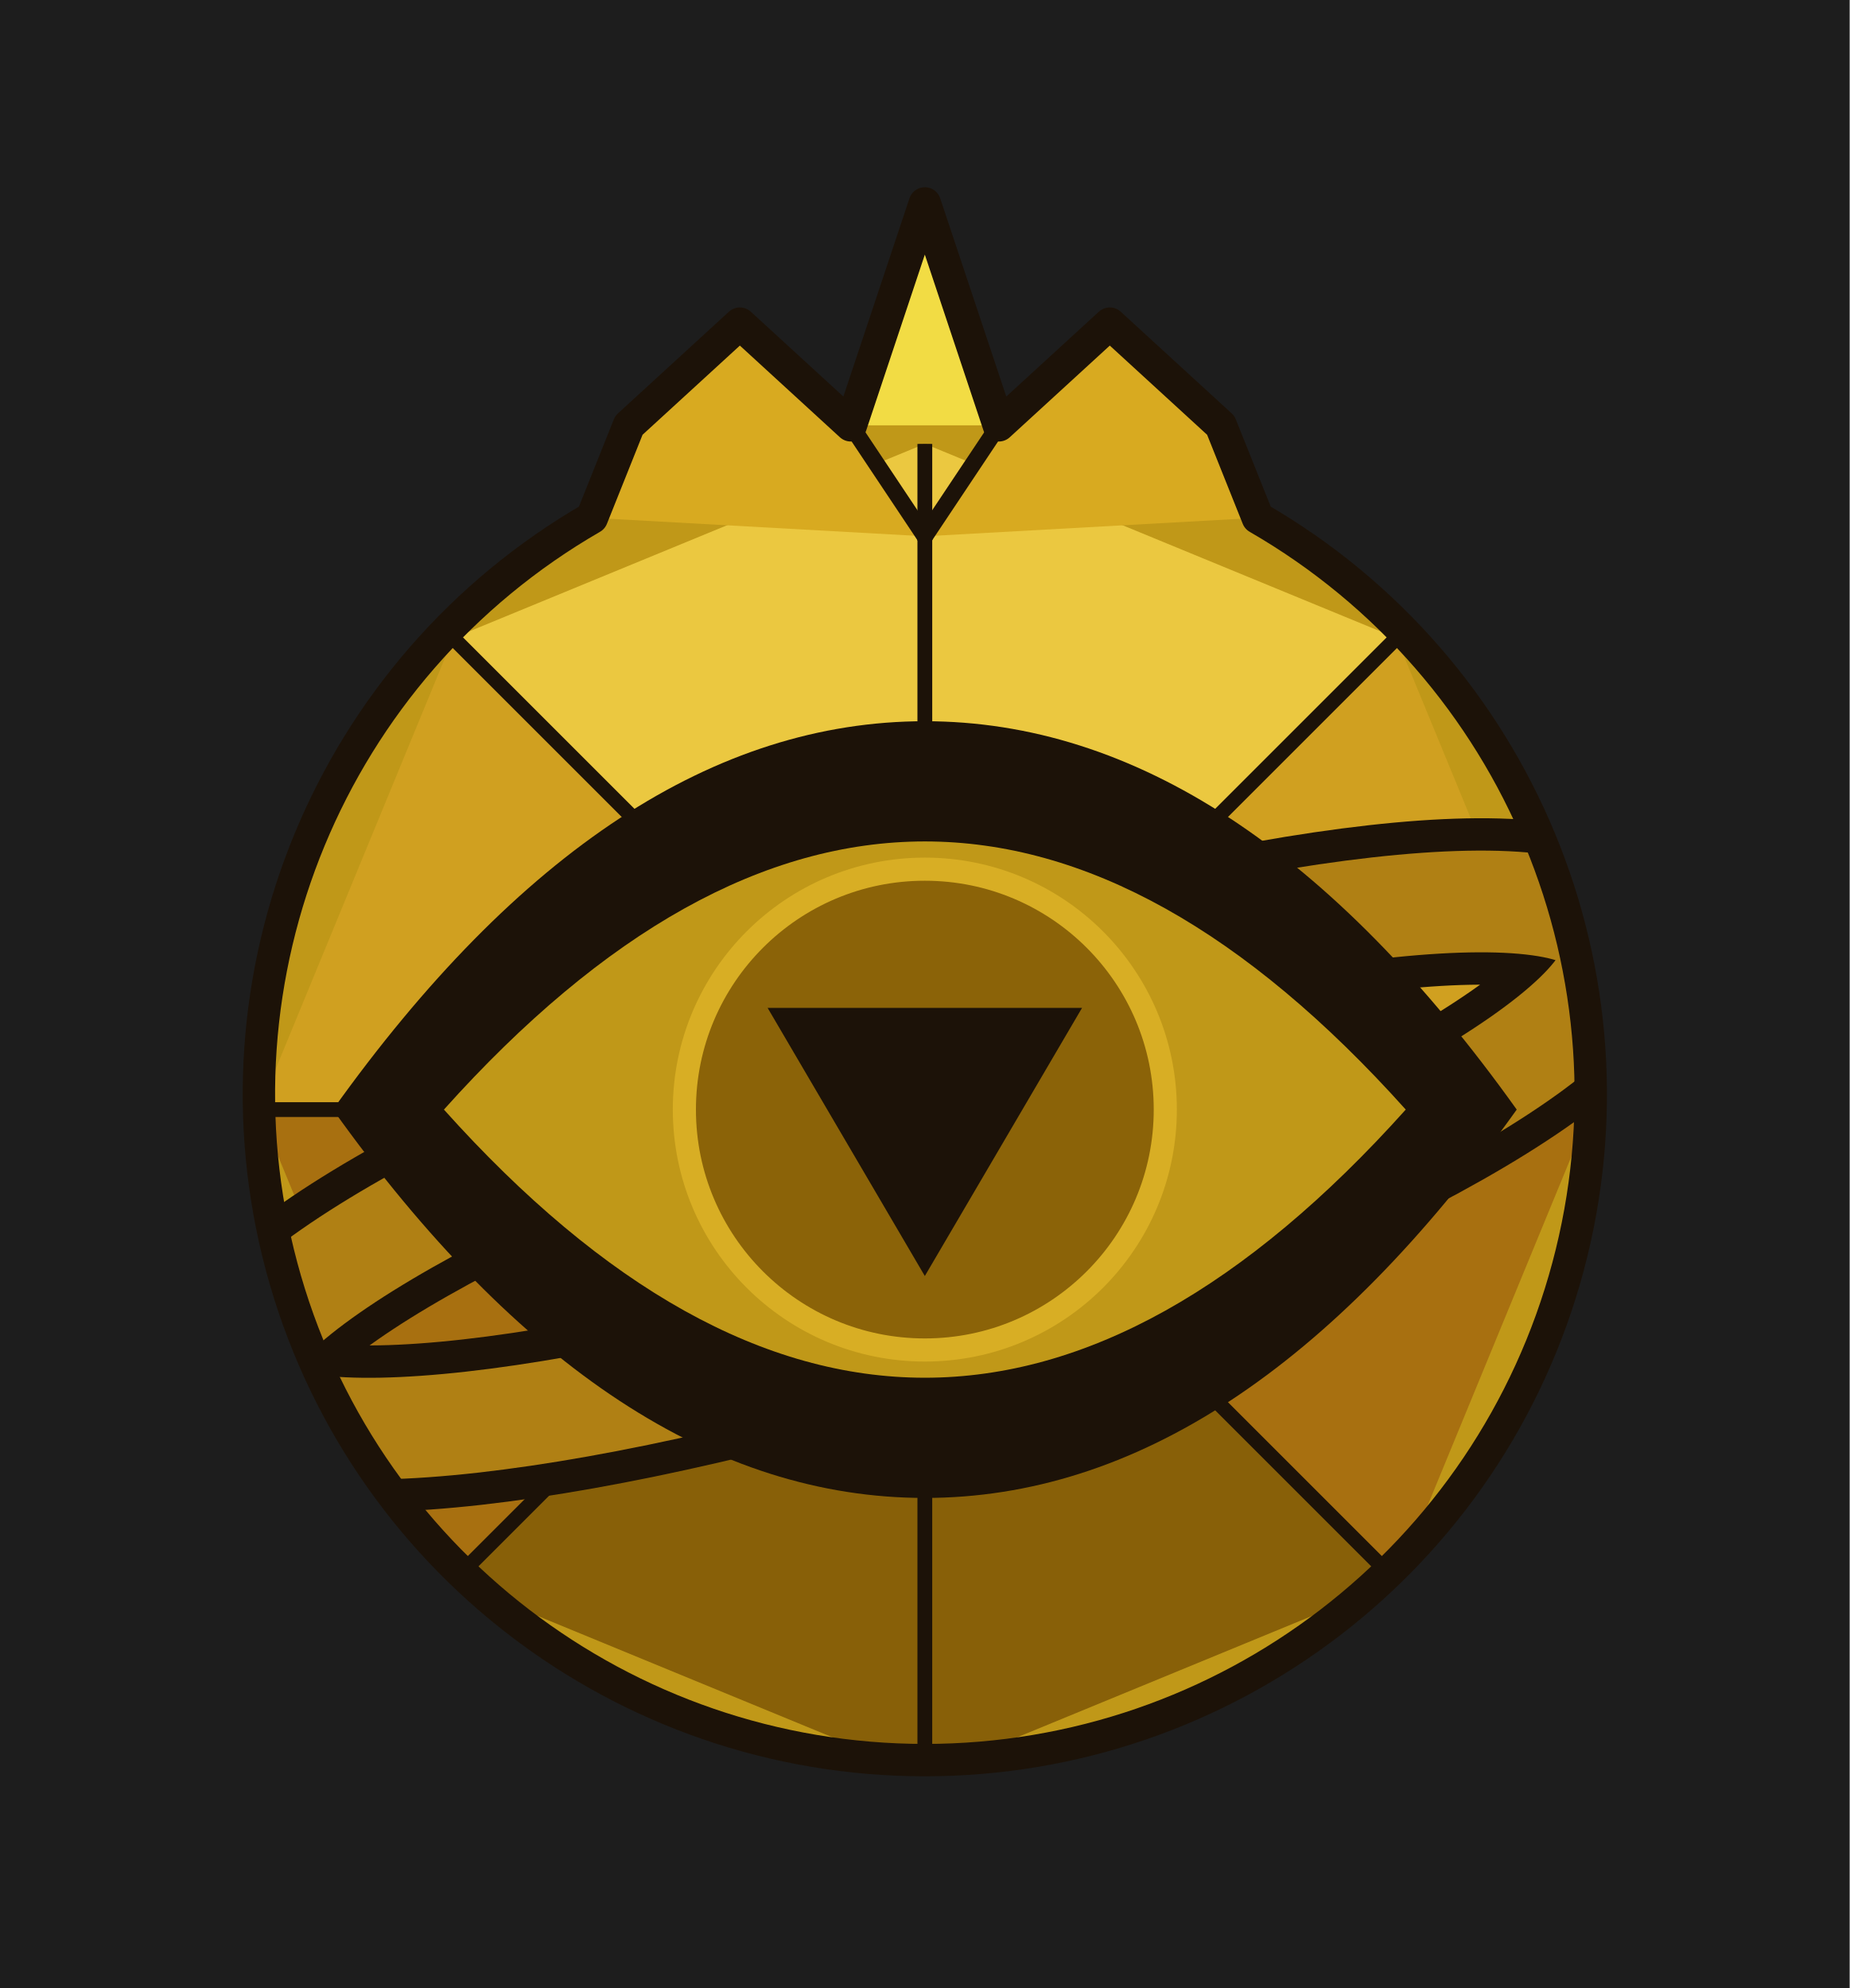
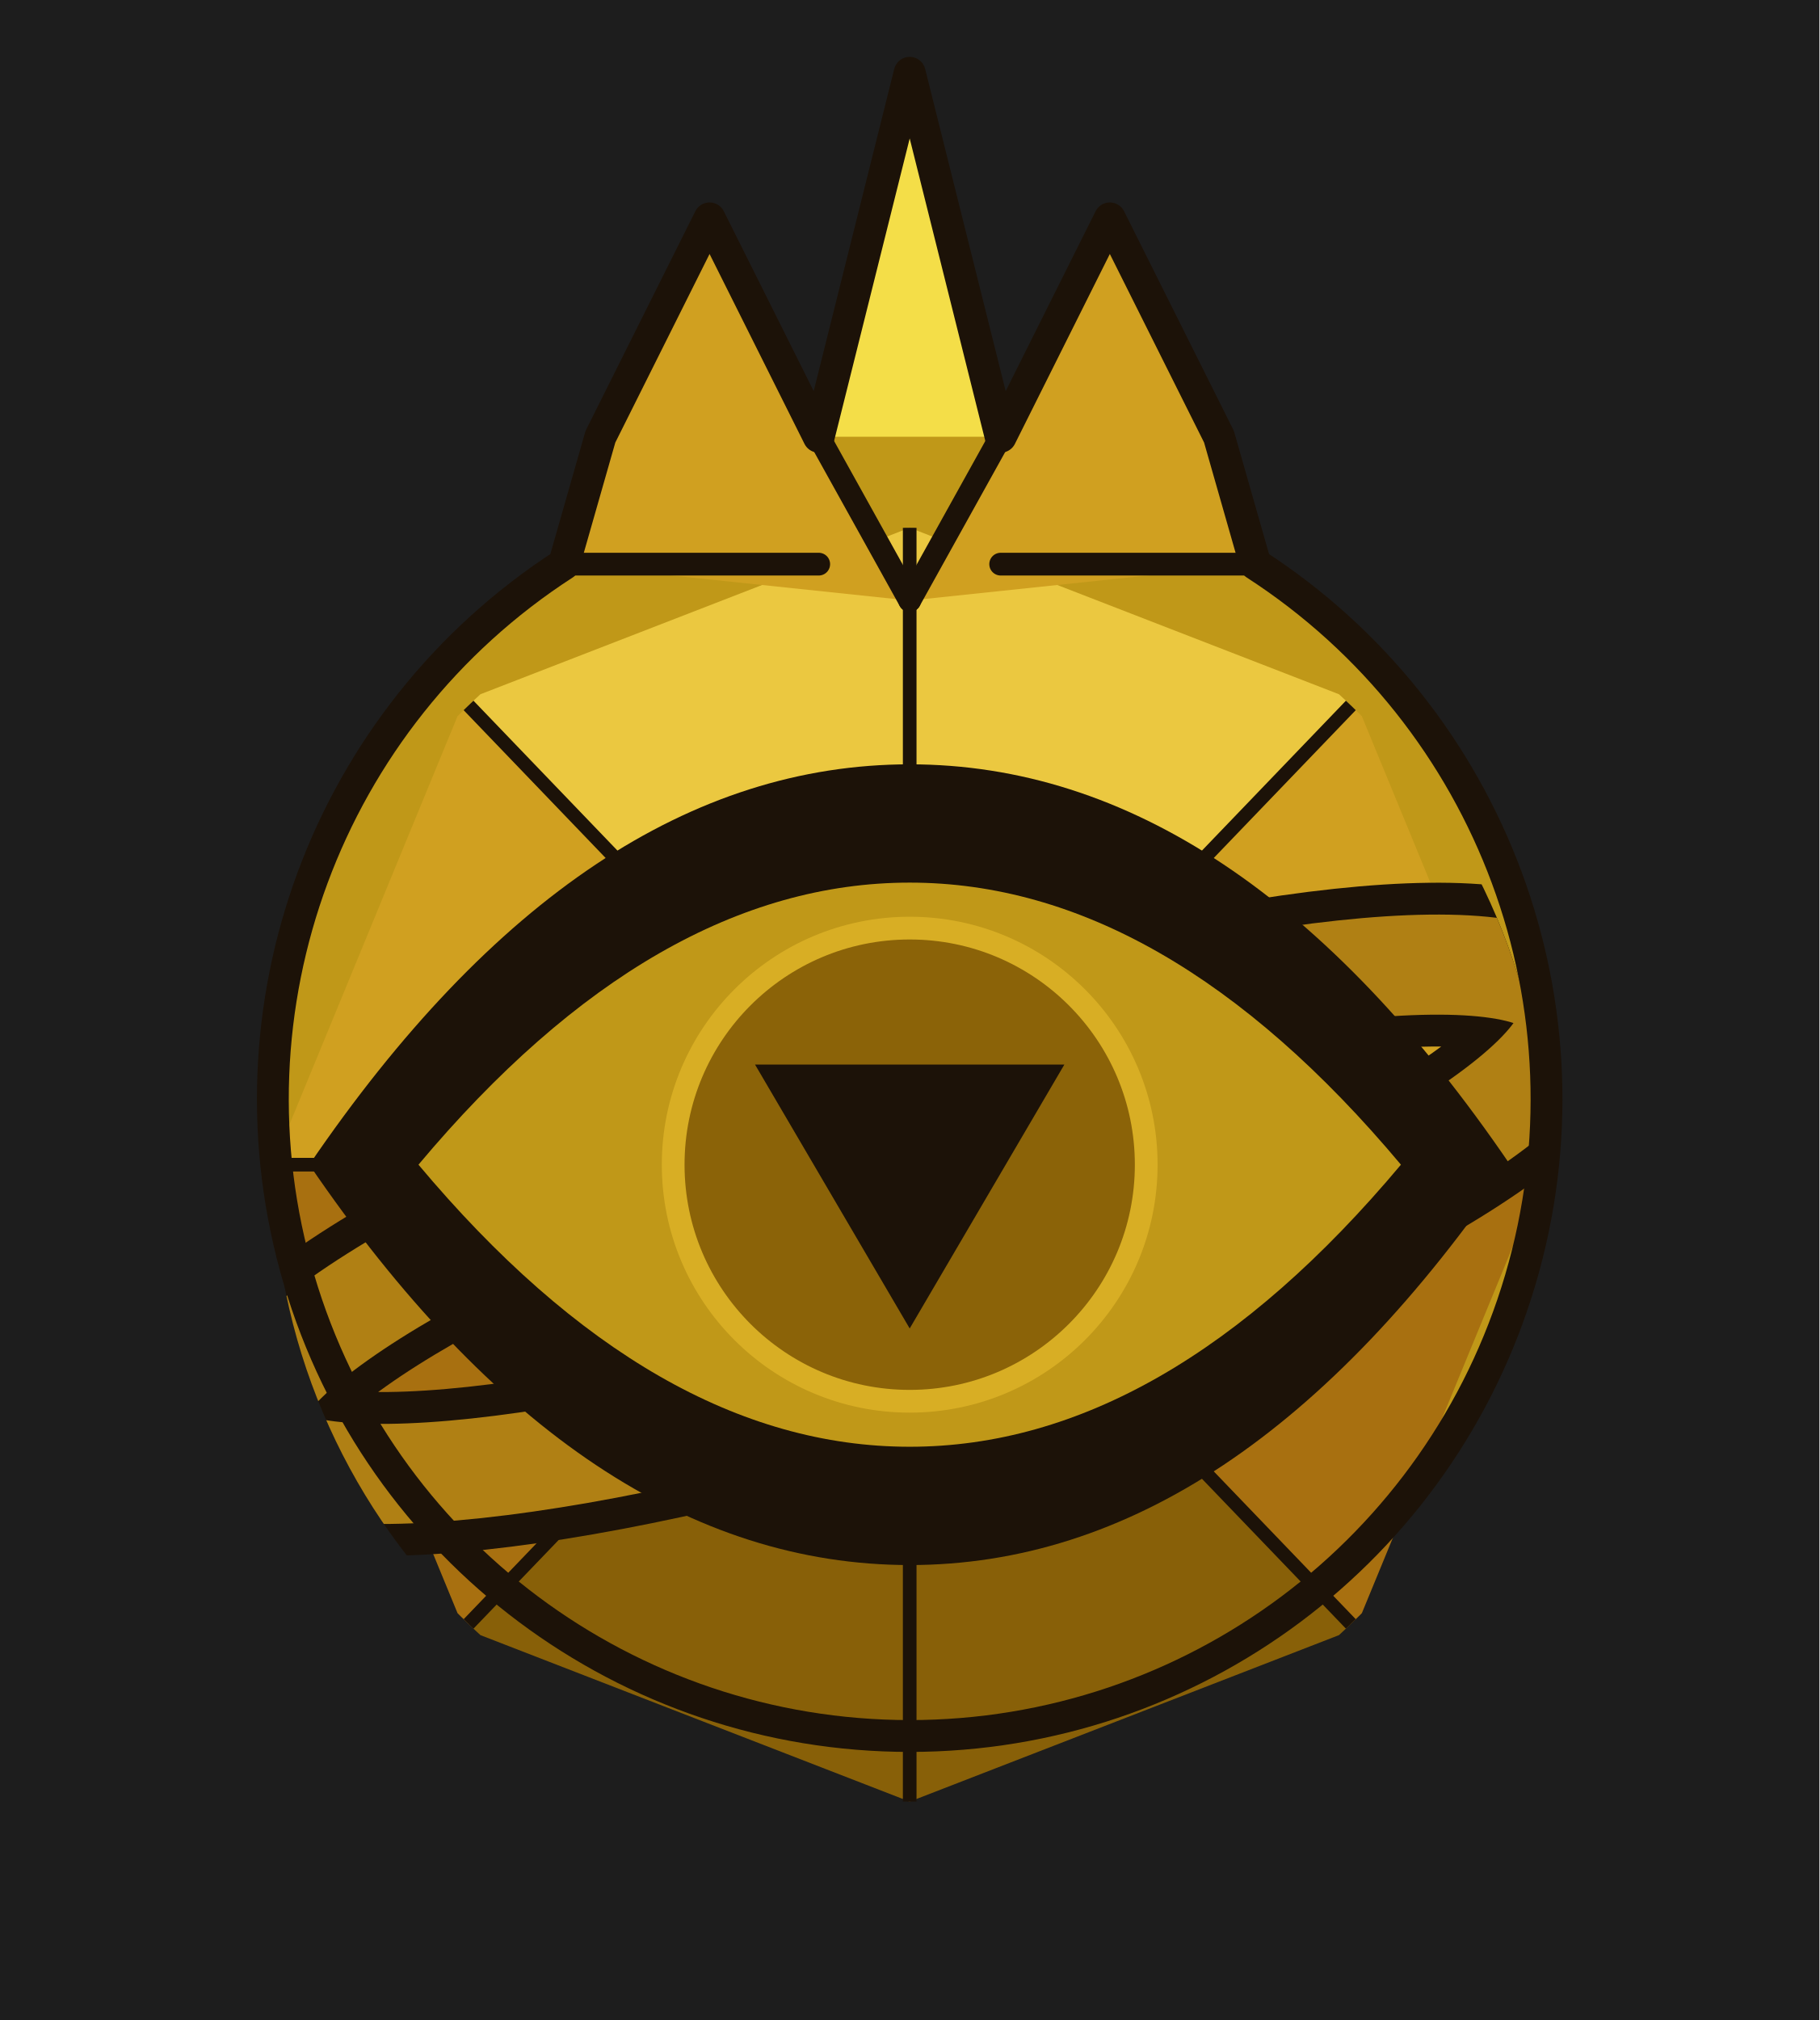
- <svg xmlns="http://www.w3.org/2000/svg" viewBox="0 0 200 215">
-   <rect width="200" height="215" fill="#1d1d1d" />
+ <svg xmlns="http://www.w3.org/2000/svg" viewBox="0 0 200 222">
+   <rect width="200" height="222" fill="#1d1d1d" />
  <defs>
    <clipPath id="fc">
-       <path d="M64,56 L68,46 L80,35 L92,46 L100,22 L108,46 L120,35 L132,46 L136,56 A72,72,0,1,1,64,56Z" />
+       <path d="M62,62 L66,48 L78,24 L90,48 L100,8 L110,48 L122,24 L134,48 L138,62 A70,70,0,1,1,62,62Z" />
    </clipPath>
    <clipPath id="cc">
-       <circle cx="100" cy="120" r="72" />
+       <circle cx="100" cy="128" r="70" />
    </clipPath>
  </defs>
-   <path d="M64,56 L68,46 L80,35 L92,46 L100,22 L108,46 L120,35 L132,46 L136,56 A72,72,0,1,1,64,56Z" fill="#C09818" />
+   <path d="M62,62 L66,48 L78,24 L90,48 L100,8 L110,48 L122,24 L134,48 L138,62 A70,70,0,1,1,62,62Z" fill="#C09818" />
  <g clip-path="url(#cc)">
-     <polygon points="100,120 100,48 151,69" fill="#EBC840" />
-     <polygon points="100,120 151,69  172,120" fill="#D0A020" />
-     <polygon points="100,120 172,120 151,171" fill="#A87010" />
-     <polygon points="100,120 151,171 100,192" fill="#886008" />
-     <polygon points="100,120 100,192 49,171" fill="#886008" />
-     <polygon points="100,120 49,171  28,120" fill="#A87010" />
-     <polygon points="100,120 28,120  49,69" fill="#D0A020" />
-     <polygon points="100,120 49,69   100,48" fill="#EBC840" />
+     <polygon points="100,128 100,58 149,77" fill="#EBC840" />
+     <polygon points="100,128 149,77  170,128" fill="#D0A020" />
+     <polygon points="100,128 170,128 149,179" fill="#A87010" />
+     <polygon points="100,128 149,179 100,198" fill="#886008" />
+     <polygon points="100,128 100,198 51,179" fill="#886008" />
+     <polygon points="100,128 51,179  30,128" fill="#A87010" />
+     <polygon points="100,128 30,128  51,77" fill="#D0A020" />
+     <polygon points="100,128 51,77   100,58" fill="#EBC840" />
  </g>
-   <polygon clip-path="url(#fc)" points="64,56 68,46 80,35 92,46 100,58" fill="#D8AA20" />
-   <polygon clip-path="url(#fc)" points="92,46 100,22 108,46" fill="#F2DC44" />
-   <polygon clip-path="url(#fc)" points="100,58 108,46 120,35 132,46 136,56" fill="#D8AA20" />
-   <g clip-path="url(#cc)" stroke="#1C1208" stroke-width="1.6" stroke-linecap="round">
-     <line x1="100" y1="120" x2="100" y2="48" />
-     <line x1="100" y1="120" x2="151" y2="69" />
-     <line x1="100" y1="120" x2="172" y2="120" />
-     <line x1="100" y1="120" x2="151" y2="171" />
-     <line x1="100" y1="120" x2="100" y2="192" />
-     <line x1="100" y1="120" x2="49" y2="171" />
-     <line x1="100" y1="120" x2="28" y2="120" />
-     <line x1="100" y1="120" x2="49" y2="69" />
+   <polygon clip-path="url(#fc)" points="62,62 66,48 78,24 90,48 100,66" fill="#D0A020" />
+   <polygon clip-path="url(#fc)" points="90,48 100,8 110,48" fill="#F4DE48" />
+   <polygon clip-path="url(#fc)" points="100,66 110,48 122,24 134,48 138,62" fill="#D0A020" />
+   <g clip-path="url(#cc)" stroke="#1C1208" stroke-width="1.5" stroke-linecap="round">
+     <line x1="100" y1="128" x2="100" y2="58" />
+     <line x1="100" y1="128" x2="149" y2="77" />
+     <line x1="100" y1="128" x2="170" y2="128" />
+     <line x1="100" y1="128" x2="149" y2="179" />
+     <line x1="100" y1="128" x2="100" y2="198" />
+     <line x1="100" y1="128" x2="51" y2="179" />
+     <line x1="100" y1="128" x2="30" y2="128" />
+     <line x1="100" y1="128" x2="51" y2="77" />
  </g>
-   <g stroke="#1C1208" stroke-width="1.8" fill="none" stroke-linecap="round" stroke-linejoin="round">
-     <polyline points="64,56 68,46 80,35 92,46 100,22 108,46 120,35 132,46 136,56" />
-     <line x1="92" y1="46" x2="100" y2="58" />
-     <line x1="100" y1="58" x2="108" y2="46" />
+   <g stroke="#1C1208" stroke-width="2.5" fill="none" stroke-linecap="round" stroke-linejoin="round">
+     <polyline points="62,62 66,48 78,24 90,48 100,8 110,48 122,24 134,48 138,62" />
+     <line x1="90" y1="48" x2="100" y2="66" />
+     <line x1="100" y1="66" x2="110" y2="48" />
+     <line x1="62" y1="62" x2="90" y2="62" />
+     <line x1="110" y1="62" x2="138" y2="62" />
  </g>
  <g clip-path="url(#cc)">
-     <ellipse cx="100" cy="126" rx="78" ry="16" transform="rotate(-18 100 126)" fill="none" stroke="#1C1208" stroke-width="18" />
-     <ellipse cx="100" cy="126" rx="78" ry="16" transform="rotate(-18 100 126)" fill="none" stroke="#B08014" stroke-width="11" />
+     <ellipse cx="100" cy="134" rx="76" ry="16" transform="rotate(-18 100 134)" fill="none" stroke="#1C1208" stroke-width="18" />
+     <ellipse cx="100" cy="134" rx="76" ry="16" transform="rotate(-18 100 134)" fill="none" stroke="#B08014" stroke-width="11" />
  </g>
-   <path d="M36,120 Q66,78 100,78 Q134,78 164,120 Q134,162 100,162 Q66,162 36,120Z" fill="#1C1208" />
-   <path d="M48,120 Q74,91 100,91 Q126,91 152,120 Q126,149 100,149 Q74,149 48,120Z" fill="#C09818" />
-   <circle cx="100" cy="120" r="26" fill="#8B6308" />
-   <circle cx="100" cy="120" r="26" fill="none" stroke="#D8AE24" stroke-width="2.5" />
-   <polygon points="83,109 117,109 100,138" fill="#1C1208" />
-   <path d="M64,56 L68,46 L80,35 L92,46 L100,22 L108,46 L120,35 L132,46 L136,56 A72,72,0,1,1,64,56Z" fill="none" stroke="#1C1208" stroke-width="3.5" stroke-linejoin="round" />
+   <path d="M34,128 Q64,84 100,84 Q136,84 166,128 Q136,172 100,172 Q64,172 34,128Z" fill="#1C1208" />
+   <path d="M46,128 Q72,97 100,97 Q128,97 154,128 Q128,159 100,159 Q72,159 46,128Z" fill="#C09818" />
+   <circle cx="100" cy="128" r="26" fill="#8B6308" />
+   <circle cx="100" cy="128" r="26" fill="none" stroke="#D8AE24" stroke-width="2.5" />
+   <polygon points="83,117 117,117 100,146" fill="#1C1208" />
+   <path d="M62,62 L66,48 L78,24 L90,48 L100,8 L110,48 L122,24 L134,48 L138,62 A70,70,0,1,1,62,62Z" fill="none" stroke="#1C1208" stroke-width="3.5" stroke-linejoin="round" />
</svg>
